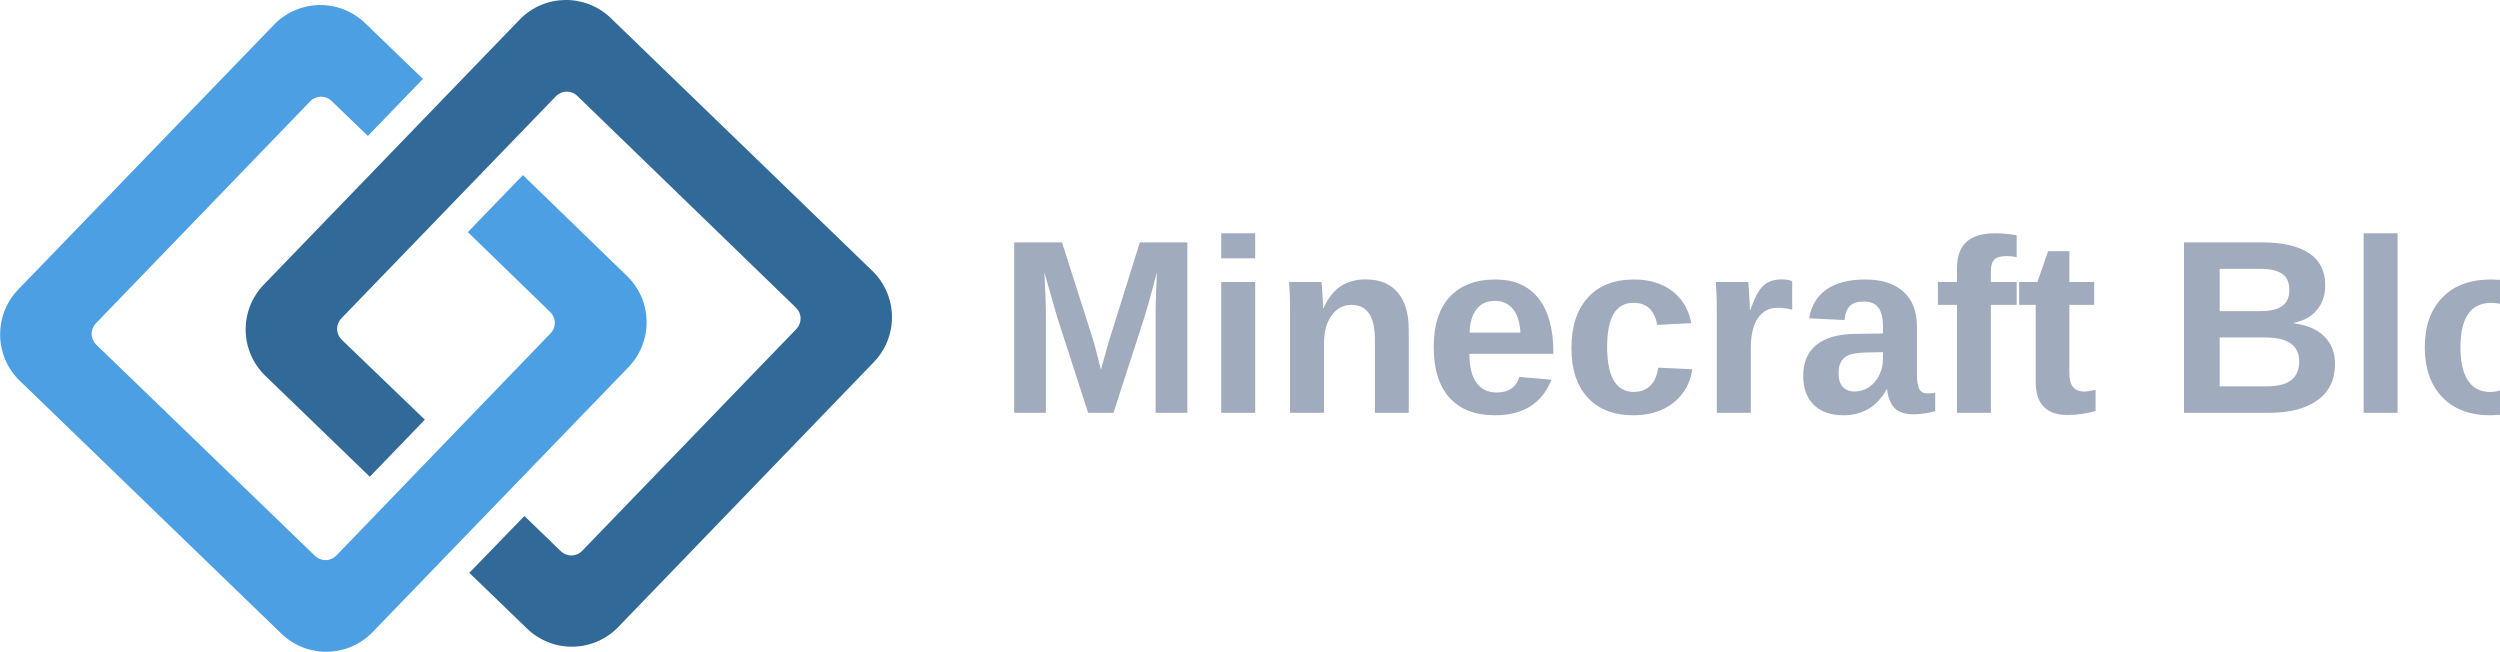
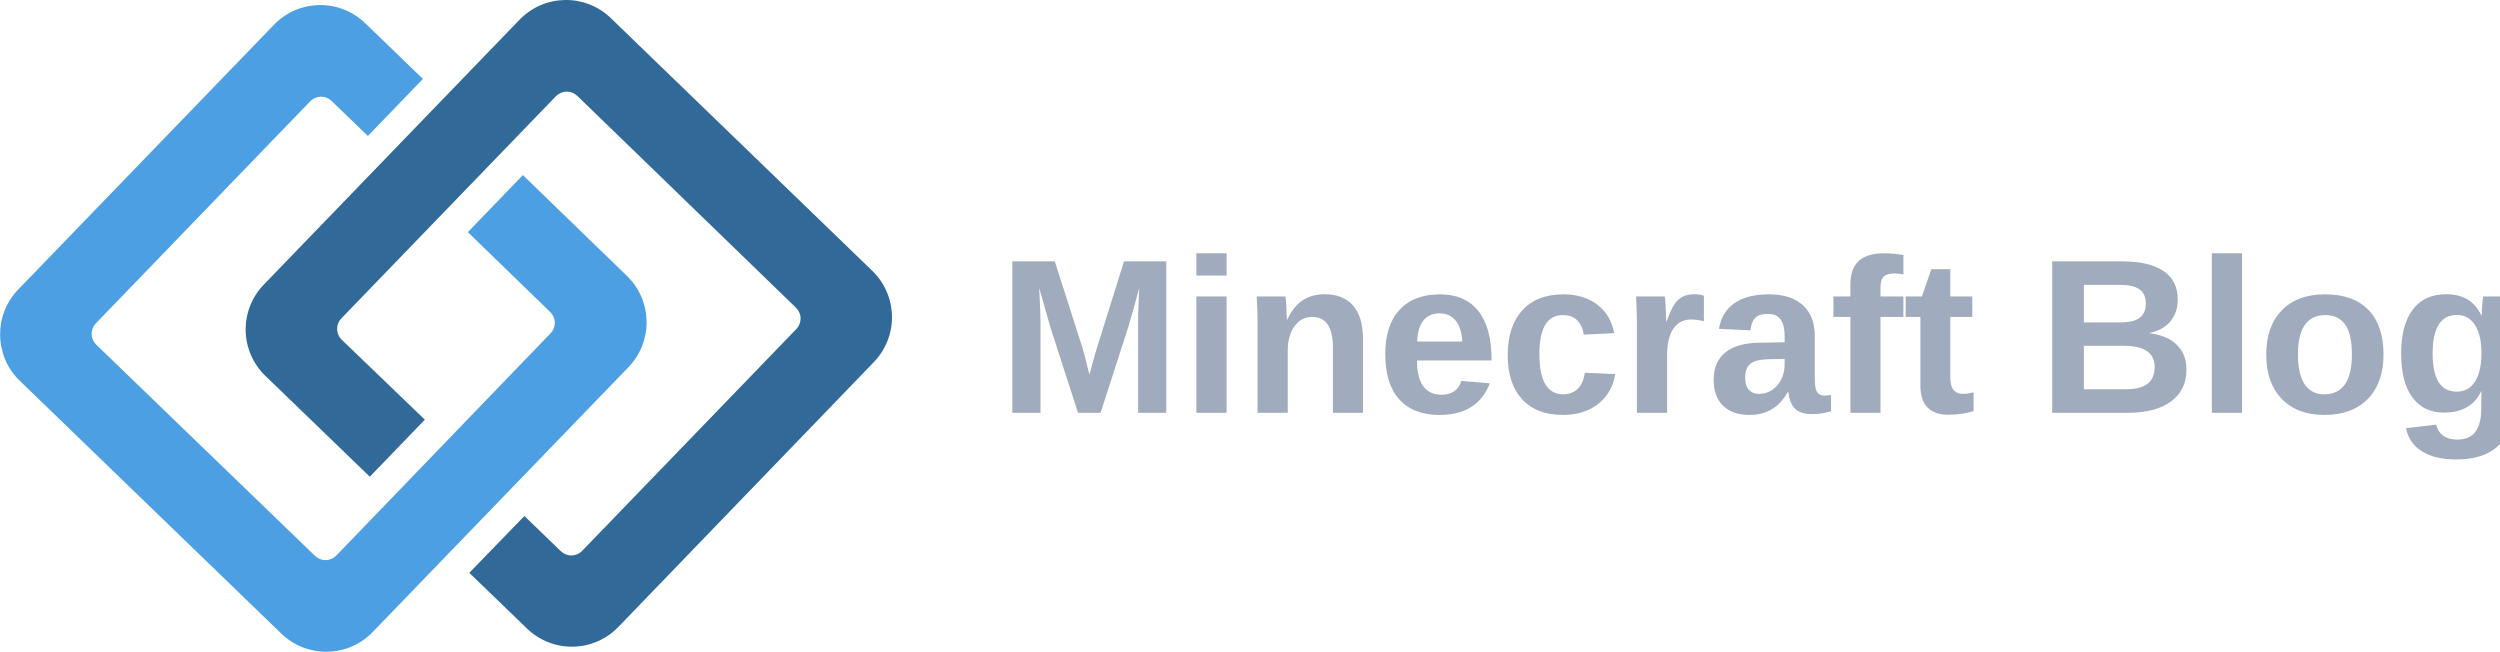
<svg xmlns="http://www.w3.org/2000/svg" viewBox="0 0 363.37 94.73">
  <defs>
    <style>
            .cls-1{fill:#4c9fe3;}
            .cls-2{fill:#316a99;}
            .cls-3{fill:#a1abbe;}
        </style>
  </defs>
  <g id="Layer_2" data-name="Layer 2">
    <g id="_hkcGc1TWxMQnvrJ-o7pxz" data-name=" hkcGc1TWxMQnvrJ-o7pxz">
      <g id="_2pGrrHDisTubxdFeOQ9h1" data-name=" 2pGrrHDisTubxdFeOQ9h1">
        <path id="_fclVC_gW3knTSnF4jsxLl" data-name=" fclVC gW3knTSnF4jsxLl" class="cls-1" d="M53.47,19.76l-5.28-5.09a2.19,2.19,0,0,0-3.1.05L13.93,47a2.19,2.19,0,0,0,.06,3.1L45.79,80.8a2.19,2.19,0,0,0,3.1-.06L80,48.47A2.17,2.17,0,0,0,80,45.38l-12-11.64,8-8.29L91.12,40.1a9.38,9.38,0,0,1,.23,13.26L54.16,91.87a9.38,9.38,0,0,1-13.26.23l-38-36.73A9.39,9.39,0,0,1,2.63,42.1L39.82,3.6a9.37,9.37,0,0,1,13.26-.23l8.39,8.1Z" />
        <path id="_2yC6JlP49xF4W450B5ghS" data-name=" 2yC6JlP49xF4W450B5ghS" class="cls-2" d="M76.22,75l5.27,5.09a2.19,2.19,0,0,0,3.1,0l31.16-32.27a2.19,2.19,0,0,0-.06-3.1L83.9,13.93a2.19,2.19,0,0,0-3.1.06L49.64,46.25a2.19,2.19,0,0,0,0,3.1L61.75,61l-8,8.29L38.57,54.63a9.37,9.37,0,0,1-.23-13.26L75.52,2.86a9.38,9.38,0,0,1,13.26-.23l38,36.73a9.38,9.38,0,0,1,.23,13.27L89.87,91.13a9.38,9.38,0,0,1-13.27.23l-8.39-8.1Z" />
      </g>
    </g>
-     <text x="145" y="60" fill="#a1abbe" font-family="Arial, sans-serif" font-size="36" font-weight="700" letter-spacing="0">
+     <text x="145" y="60" fill="#a1abbe" font-family="Arial, sans-serif" font-size="32" font-weight="700" letter-spacing="0">
            Minecraft Blog
        </text>
  </g>
</svg>
